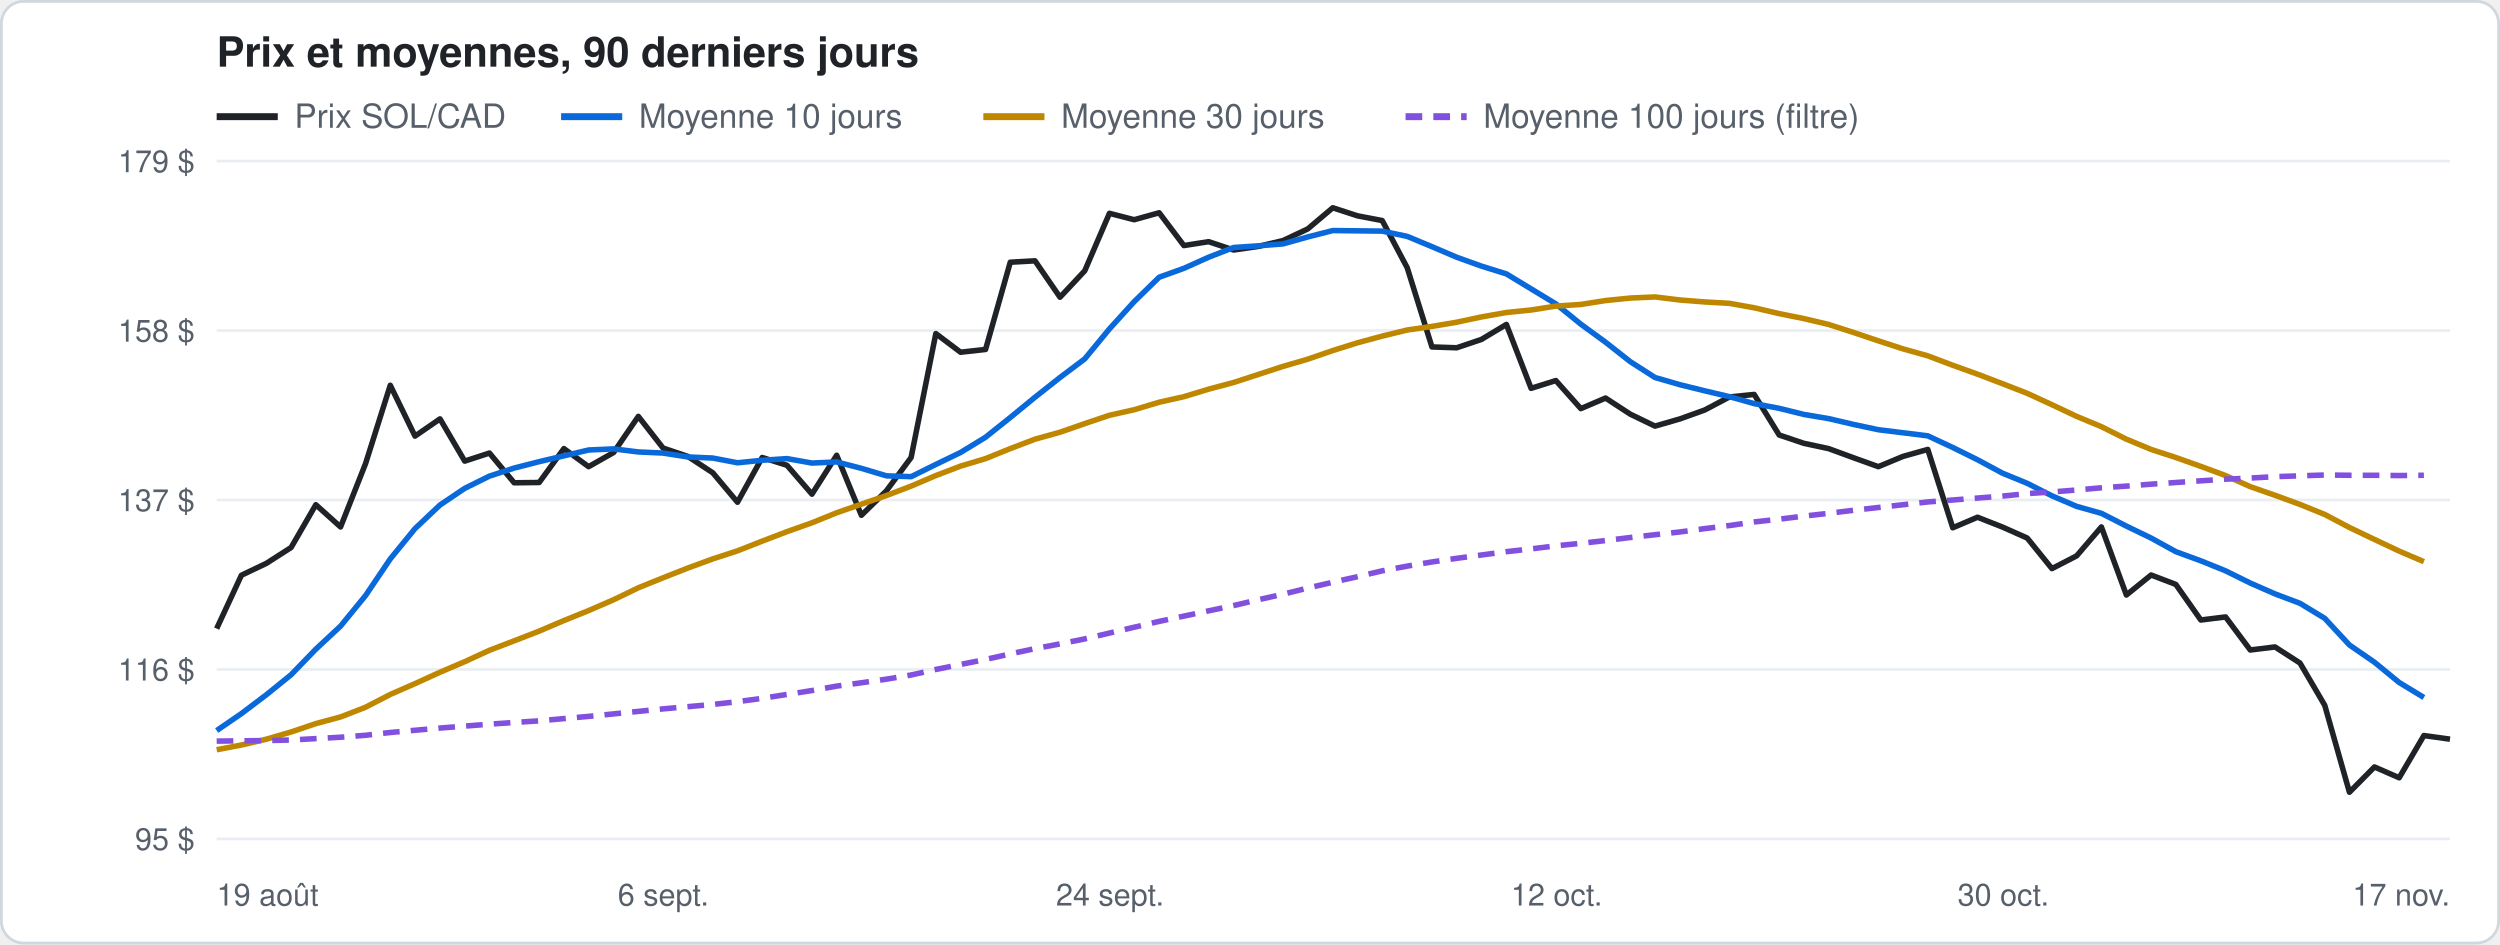
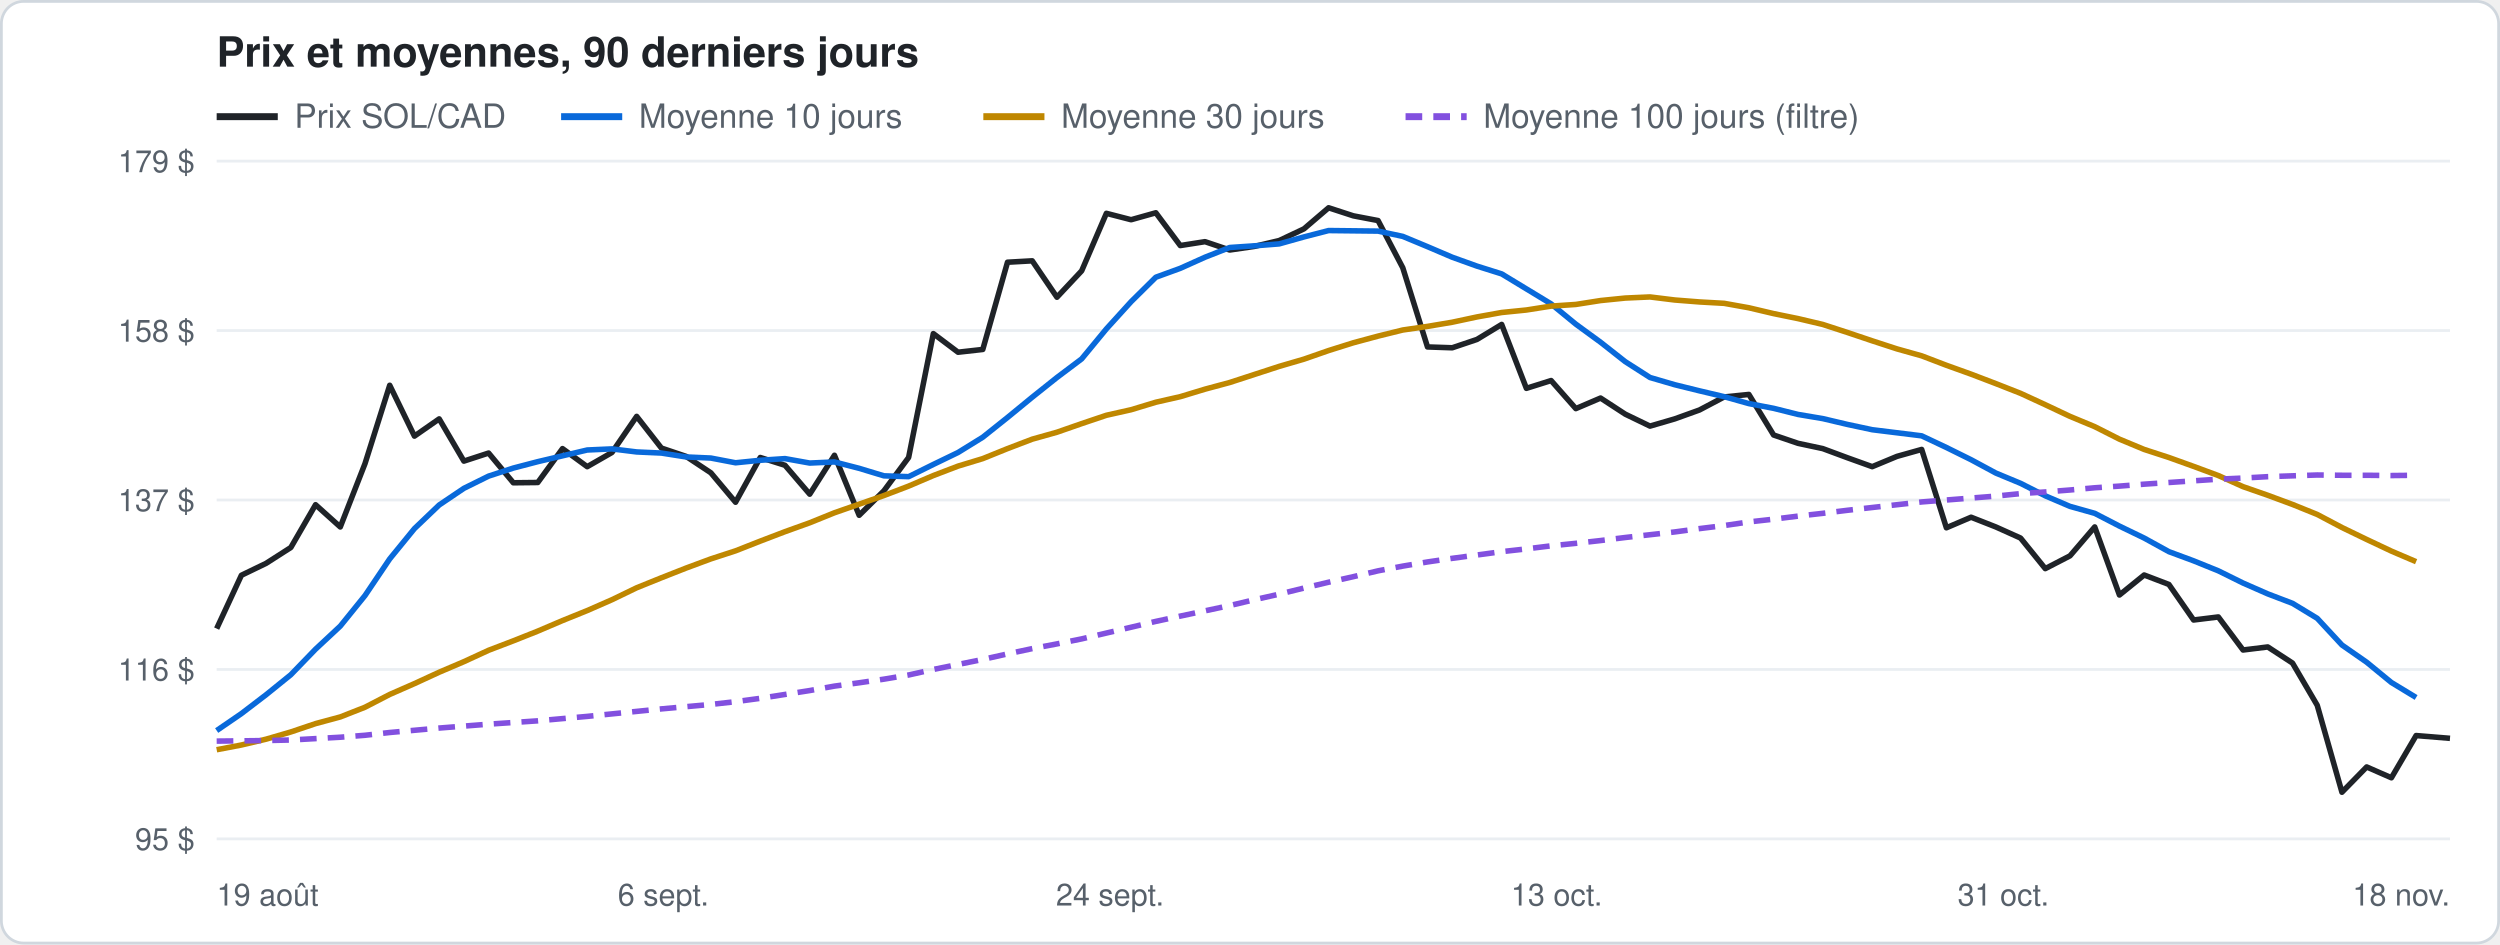
<svg xmlns="http://www.w3.org/2000/svg" width="900" height="340" viewBox="0 0 900 340" font-family="-apple-system, Segoe UI, Helvetica, Arial, sans-serif">
  <rect x="0.5" y="0.5" width="899" height="339" rx="8" fill="#ffffff" stroke="#d0d7de" />
  <text x="78" y="24" font-size="15" font-weight="600" fill="#1f2328">Prix et moyennes, 90 derniers jours</text>
  <line x1="78" y1="42" x2="100" y2="42" stroke="#1f2328" stroke-width="2.5" />
  <text x="106" y="46" font-size="12" fill="#57606a">Prix SOL/CAD</text>
  <line x1="202" y1="42" x2="224" y2="42" stroke="#0969da" stroke-width="2.5" />
  <text x="230" y="46" font-size="12" fill="#57606a">Moyenne 10 jours</text>
  <line x1="354" y1="42" x2="376" y2="42" stroke="#bf8700" stroke-width="2.5" />
  <text x="382" y="46" font-size="12" fill="#57606a">Moyenne 30 jours</text>
  <line x1="506" y1="42" x2="528" y2="42" stroke="#8250df" stroke-width="2.5" stroke-dasharray="6 4" />
  <text x="534" y="46" font-size="12" fill="#57606a">Moyenne 100 jours (filtre)</text>
  <line x1="78" y1="302.0" x2="882" y2="302.0" stroke="#eaeef2" />
  <text x="70" y="306.0" font-size="11" fill="#57606a" text-anchor="end">95 $</text>
  <line x1="78" y1="241.0" x2="882" y2="241.0" stroke="#eaeef2" />
  <text x="70" y="245.0" font-size="11" fill="#57606a" text-anchor="end">116 $</text>
  <line x1="78" y1="180.0" x2="882" y2="180.0" stroke="#eaeef2" />
  <text x="70" y="184.0" font-size="11" fill="#57606a" text-anchor="end">137 $</text>
  <line x1="78" y1="119.0" x2="882" y2="119.0" stroke="#eaeef2" />
  <text x="70" y="123.0" font-size="11" fill="#57606a" text-anchor="end">158 $</text>
  <line x1="78" y1="58.0" x2="882" y2="58.0" stroke="#eaeef2" />
  <text x="70" y="62.0" font-size="11" fill="#57606a" text-anchor="end">179 $</text>
  <text x="78.0" y="326" font-size="11" fill="#57606a" text-anchor="start">19 août</text>
  <text x="238.8" y="326" font-size="11" fill="#57606a" text-anchor="middle">6 sept.</text>
  <text x="399.6" y="326" font-size="11" fill="#57606a" text-anchor="middle">24 sept.</text>
-   <text x="560.4" y="326" font-size="11" fill="#57606a" text-anchor="middle">12 oct.</text>
-   <text x="721.2" y="326" font-size="11" fill="#57606a" text-anchor="middle">30 oct.</text>
-   <text x="882.0" y="326" font-size="11" fill="#57606a" text-anchor="end">17 nov.</text>
-   <polyline points="78.0,226.3 86.9,207.1 95.9,202.8 104.8,197.1 113.7,181.7 122.6,189.7 131.6,166.9 140.5,138.7 149.4,157.0 158.4,150.8 167.3,166.0 176.2,163.1 185.1,173.8 194.1,173.7 203.0,161.5 211.9,168.0 220.9,162.9 229.8,149.9 238.7,161.3 247.6,164.3 256.6,170.2 265.5,180.8 274.4,164.7 283.3,167.5 292.3,177.9 301.2,163.9 310.1,185.5 319.1,176.7 328.0,164.7 336.9,120.1 345.8,126.8 354.8,125.8 363.7,94.4 372.6,93.9 381.6,107.0 390.5,97.5 399.4,76.8 408.3,79.1 417.3,76.6 426.2,88.4 435.1,87.0 444.1,90.0 453.0,88.7 461.9,86.6 470.8,82.4 479.8,74.8 488.7,77.7 497.6,79.4 506.6,96.4 515.5,124.9 524.4,125.2 533.3,122.2 542.3,116.8 551.2,139.8 560.1,137.0 569.1,147.1 578.0,143.3 586.9,149.1 595.8,153.4 604.8,150.8 613.7,147.6 622.6,142.9 631.5,142.0 640.5,156.6 649.4,159.6 658.3,161.5 667.3,164.8 676.2,168.0 685.1,164.3 694.0,161.8 703.0,190.0 711.9,186.2 720.8,189.7 729.8,193.7 738.7,204.7 747.6,200.1 756.5,189.7 765.5,214.2 774.4,207.0 783.3,210.4 792.3,223.2 801.2,222.1 810.1,234.0 819.0,232.9 828.0,238.7 836.9,253.9 845.8,285.2 854.8,276.1 863.7,280.0 872.6,264.8 882.0,266.1" fill="none" stroke="#1f2328" stroke-width="2" stroke-linejoin="round" />
-   <polyline points="78.0,263.0 86.9,256.9 95.9,250.1 104.8,242.9 113.7,233.7 122.6,225.4 131.6,214.4 140.5,201.2 149.4,190.3 158.4,181.8 167.3,175.8 176.2,171.4 185.1,168.5 194.1,166.2 203.0,164.1 211.9,162.0 220.9,161.6 229.8,162.7 238.7,163.1 247.6,164.5 256.6,164.9 265.5,166.6 274.4,165.7 283.3,165.1 292.3,166.7 301.2,166.3 310.1,168.6 319.1,171.3 328.0,171.6 336.9,167.2 345.8,162.9 354.8,157.4 363.7,150.3 372.6,143.0 381.6,135.9 390.5,129.2 399.4,118.4 408.3,108.6 417.3,99.8 426.2,96.6 435.1,92.6 444.1,89.1 453.0,88.5 461.9,87.8 470.8,85.3 479.8,83.0 488.7,83.1 497.6,83.2 506.6,85.1 515.5,88.8 524.4,92.6 533.3,95.8 542.3,98.6 551.2,104.0 560.1,109.4 569.1,116.7 578.0,123.2 586.9,130.2 595.8,135.9 604.8,138.5 613.7,140.7 622.6,142.8 631.5,145.3 640.5,147.0 649.4,149.2 658.3,150.7 667.3,152.8 676.2,154.7 685.1,155.8 694.0,156.9 703.0,161.1 711.9,165.5 720.8,170.3 729.8,174.0 738.7,178.5 747.6,182.3 756.5,184.8 765.5,189.4 774.4,193.7 783.3,198.6 792.3,201.9 801.2,205.5 810.1,209.9 819.0,213.8 828.0,217.2 836.9,222.6 845.8,232.2 854.8,238.4 863.7,245.7 872.6,251.1" fill="none" stroke="#0969da" stroke-width="2" stroke-linejoin="round" />
-   <polyline points="78.0,269.9 86.9,268.2 95.9,266.1 104.8,263.5 113.7,260.5 122.6,258.1 131.6,254.6 140.5,250.0 149.4,246.1 158.4,242.0 167.3,238.2 176.2,234.1 185.1,230.7 194.1,227.2 203.0,223.4 211.9,219.8 220.9,215.9 229.8,211.6 238.7,208.0 247.6,204.5 256.6,201.2 265.5,198.3 274.4,194.8 283.3,191.4 292.3,188.2 301.2,184.6 310.1,181.5 319.1,178.4 328.0,175.0 336.9,171.2 345.8,167.8 354.8,165.1 363.7,161.5 372.6,158.1 381.6,155.6 390.5,152.5 399.4,149.5 408.3,147.5 417.3,144.8 426.2,142.8 435.1,140.1 444.1,137.7 453.0,134.8 461.9,131.9 470.8,129.3 479.8,126.2 488.7,123.4 497.6,121.0 506.6,118.8 515.5,117.5 524.4,116.0 533.3,114.1 542.3,112.5 551.2,111.6 560.1,110.2 569.1,109.6 578.0,108.2 586.9,107.3 595.8,106.9 604.8,108.0 613.7,108.7 622.6,109.2 631.5,110.8 640.5,112.9 649.4,114.7 658.3,116.8 667.3,119.7 676.2,122.7 685.1,125.6 694.0,128.1 703.0,131.5 711.9,134.7 720.8,138.1 729.8,141.6 738.7,145.7 747.6,149.9 756.5,153.6 765.5,158.1 774.4,161.8 783.3,164.7 792.3,167.9 801.2,171.2 810.1,175.2 819.0,178.3 828.0,181.6 836.9,185.2 845.8,189.9 854.8,194.2 863.7,198.4 872.6,202.2" fill="none" stroke="#bf8700" stroke-width="2" stroke-linejoin="round" />
-   <polyline points="78.0,266.8 86.9,266.7 95.9,266.6 104.8,266.4 113.7,265.9 122.6,265.4 131.6,264.7 140.5,263.7 149.4,262.9 158.4,262.1 167.3,261.4 176.2,260.7 185.1,260.1 194.1,259.5 203.0,258.7 211.9,257.9 220.9,257.0 229.8,256.1 238.7,255.2 247.6,254.4 256.6,253.6 265.5,252.6 274.4,251.4 283.3,250.0 292.3,248.6 301.2,247.0 310.1,245.8 319.1,244.5 328.0,243.0 336.9,241.0 345.8,239.2 354.8,237.4 363.7,235.4 372.6,233.5 381.6,231.8 390.5,230.0 399.4,227.9 408.3,225.8 417.3,223.7 426.2,221.8 435.1,219.9 444.1,218.0 453.0,215.9 461.9,213.9 470.8,211.7 479.8,209.6 488.7,207.6 497.6,205.5 506.6,203.8 515.5,202.3 524.4,201.0 533.3,199.8 542.3,198.6 551.2,197.6 560.1,196.5 569.1,195.6 578.0,194.6 586.9,193.5 595.8,192.5 604.8,191.5 613.7,190.3 622.6,189.2 631.5,187.9 640.5,186.9 649.4,185.8 658.3,184.8 667.3,183.7 676.2,182.7 685.1,181.7 694.0,180.7 703.0,180.0 711.9,179.3 720.8,178.6 729.8,177.7 738.7,177.1 747.6,176.4 756.5,175.6 765.5,175.0 774.4,174.3 783.3,173.7 792.3,173.1 801.2,172.5 810.1,172.1 819.0,171.6 828.0,171.3 836.9,171.0 845.8,171.1 854.8,171.1 863.7,171.2 872.6,171.1" fill="none" stroke="#8250df" stroke-width="2" stroke-linejoin="round" stroke-dasharray="6 4" />
+   <text x="560.4" y="326" font-size="11" fill="#57606a" text-anchor="middle">13 oct.</text>
+   <text x="721.2" y="326" font-size="11" fill="#57606a" text-anchor="middle">31 oct.</text>
+   <text x="882.0" y="326" font-size="11" fill="#57606a" text-anchor="end">18 nov.</text>
+   <polyline points="78.0,226.3 86.9,207.1 95.8,202.8 104.7,197.1 113.6,181.7 122.5,189.7 131.4,166.9 140.3,138.7 149.2,157.0 158.1,150.8 167.0,166.0 175.9,163.1 184.8,173.8 193.6,173.7 202.5,161.5 211.4,168.0 220.3,162.9 229.2,149.9 238.1,161.3 247.0,164.3 255.9,170.2 264.8,180.8 273.7,164.7 282.6,167.5 291.5,177.9 300.4,163.9 309.3,185.5 318.2,176.7 327.1,164.7 336.0,120.1 344.9,126.8 353.8,125.8 362.7,94.4 371.6,93.9 380.5,107.0 389.4,97.5 398.3,76.8 407.2,79.1 416.1,76.6 424.9,88.4 433.8,87.0 442.7,90.0 451.6,88.7 460.5,86.6 469.4,82.4 478.3,74.8 487.2,77.7 496.1,79.4 505.0,96.4 513.9,124.9 522.8,125.2 531.7,122.2 540.6,116.8 549.5,139.8 558.4,137.0 567.3,147.1 576.2,143.3 585.1,149.1 594.0,153.4 602.9,150.8 611.8,147.6 620.7,142.9 629.6,142.0 638.5,156.6 647.3,159.6 656.2,161.5 665.1,164.8 674.0,168.0 682.9,164.3 691.8,161.8 700.7,190.0 709.6,186.2 718.5,189.7 727.4,193.7 736.3,204.7 745.2,200.1 754.1,189.7 763.0,214.2 771.9,207.0 780.8,210.4 789.7,223.2 798.6,222.1 807.5,234.0 816.4,232.9 825.3,238.7 834.2,253.9 843.1,285.2 852.0,276.1 860.9,280.0 869.8,264.8 882.0,265.8" fill="none" stroke="#1f2328" stroke-width="2" stroke-linejoin="round" />
+   <polyline points="78.0,263.0 86.9,256.9 95.8,250.1 104.7,242.9 113.6,233.7 122.5,225.4 131.4,214.4 140.3,201.2 149.2,190.3 158.1,181.8 167.0,175.8 175.9,171.4 184.8,168.5 193.6,166.2 202.5,164.1 211.4,162.0 220.3,161.6 229.2,162.7 238.1,163.1 247.0,164.5 255.9,164.9 264.8,166.6 273.7,165.7 282.6,165.1 291.5,166.7 300.4,166.3 309.3,168.6 318.2,171.3 327.1,171.6 336.0,167.2 344.9,162.9 353.8,157.4 362.7,150.3 371.6,143.0 380.5,135.9 389.4,129.2 398.3,118.4 407.2,108.6 416.1,99.8 424.9,96.6 433.8,92.6 442.7,89.1 451.6,88.5 460.5,87.8 469.4,85.3 478.3,83.0 487.2,83.1 496.1,83.2 505.0,85.1 513.9,88.8 522.8,92.6 531.7,95.8 540.6,98.6 549.5,104.0 558.4,109.4 567.3,116.7 576.2,123.2 585.1,130.2 594.0,135.9 602.9,138.5 611.8,140.7 620.7,142.8 629.6,145.3 638.5,147.0 647.3,149.2 656.2,150.7 665.1,152.8 674.0,154.7 682.9,155.8 691.8,156.9 700.7,161.1 709.6,165.5 718.5,170.3 727.4,174.0 736.3,178.5 745.2,182.3 754.1,184.8 763.0,189.4 771.9,193.7 780.8,198.6 789.7,201.9 798.6,205.5 807.5,209.9 816.4,213.8 825.3,217.2 834.2,222.6 843.1,232.2 852.0,238.4 860.9,245.7 869.8,251.1" fill="none" stroke="#0969da" stroke-width="2" stroke-linejoin="round" />
+   <polyline points="78.0,269.9 86.9,268.2 95.8,266.1 104.7,263.5 113.6,260.5 122.5,258.1 131.4,254.6 140.3,250.0 149.2,246.1 158.1,242.0 167.0,238.2 175.9,234.1 184.8,230.7 193.6,227.2 202.5,223.4 211.4,219.8 220.3,215.9 229.2,211.6 238.1,208.0 247.0,204.5 255.9,201.2 264.8,198.3 273.7,194.8 282.6,191.4 291.5,188.2 300.4,184.6 309.3,181.5 318.2,178.4 327.1,175.0 336.0,171.2 344.9,167.8 353.8,165.1 362.7,161.5 371.6,158.1 380.5,155.6 389.4,152.5 398.3,149.5 407.2,147.5 416.1,144.8 424.9,142.8 433.8,140.1 442.7,137.7 451.6,134.8 460.5,131.9 469.4,129.3 478.3,126.2 487.2,123.4 496.1,121.0 505.0,118.8 513.9,117.5 522.8,116.0 531.7,114.1 540.6,112.5 549.5,111.6 558.4,110.2 567.3,109.6 576.2,108.2 585.1,107.3 594.0,106.9 602.9,108.0 611.8,108.7 620.7,109.2 629.6,110.8 638.5,112.9 647.3,114.7 656.2,116.8 665.1,119.7 674.0,122.7 682.9,125.6 691.8,128.1 700.7,131.5 709.6,134.7 718.5,138.1 727.4,141.6 736.3,145.7 745.2,149.9 754.1,153.6 763.0,158.1 771.9,161.8 780.8,164.7 789.7,167.9 798.6,171.2 807.5,175.2 816.4,178.3 825.3,181.6 834.2,185.2 843.1,189.9 852.0,194.2 860.9,198.4 869.8,202.2" fill="none" stroke="#bf8700" stroke-width="2" stroke-linejoin="round" />
+   <polyline points="78.0,266.8 86.9,266.7 95.8,266.6 104.7,266.4 113.6,265.9 122.5,265.4 131.4,264.7 140.3,263.7 149.2,262.9 158.1,262.1 167.0,261.4 175.9,260.7 184.8,260.1 193.6,259.5 202.5,258.7 211.4,257.9 220.3,257.0 229.2,256.1 238.1,255.2 247.0,254.4 255.9,253.6 264.8,252.6 273.7,251.4 282.6,250.0 291.5,248.6 300.4,247.0 309.3,245.8 318.2,244.5 327.1,243.0 336.0,241.0 344.9,239.2 353.8,237.4 362.7,235.4 371.6,233.5 380.5,231.8 389.4,230.0 398.3,227.9 407.2,225.8 416.1,223.7 424.9,221.8 433.8,219.9 442.7,218.0 451.6,215.9 460.5,213.9 469.4,211.7 478.3,209.6 487.2,207.6 496.1,205.5 505.0,203.8 513.9,202.3 522.8,201.0 531.7,199.8 540.6,198.6 549.5,197.6 558.4,196.5 567.3,195.6 576.2,194.6 585.1,193.5 594.0,192.5 602.9,191.5 611.8,190.3 620.7,189.2 629.6,187.9 638.5,186.9 647.3,185.8 656.2,184.8 665.1,183.7 674.0,182.7 682.9,181.7 691.8,180.7 700.7,180.0 709.6,179.3 718.5,178.6 727.4,177.7 736.3,177.1 745.2,176.4 754.1,175.6 763.0,175.0 771.9,174.3 780.8,173.7 789.7,173.1 798.6,172.5 807.5,172.1 816.4,171.6 825.3,171.3 834.2,171.0 843.1,171.1 852.0,171.1 860.9,171.2 869.8,171.1" fill="none" stroke="#8250df" stroke-width="2" stroke-linejoin="round" stroke-dasharray="6 4" />
</svg>
